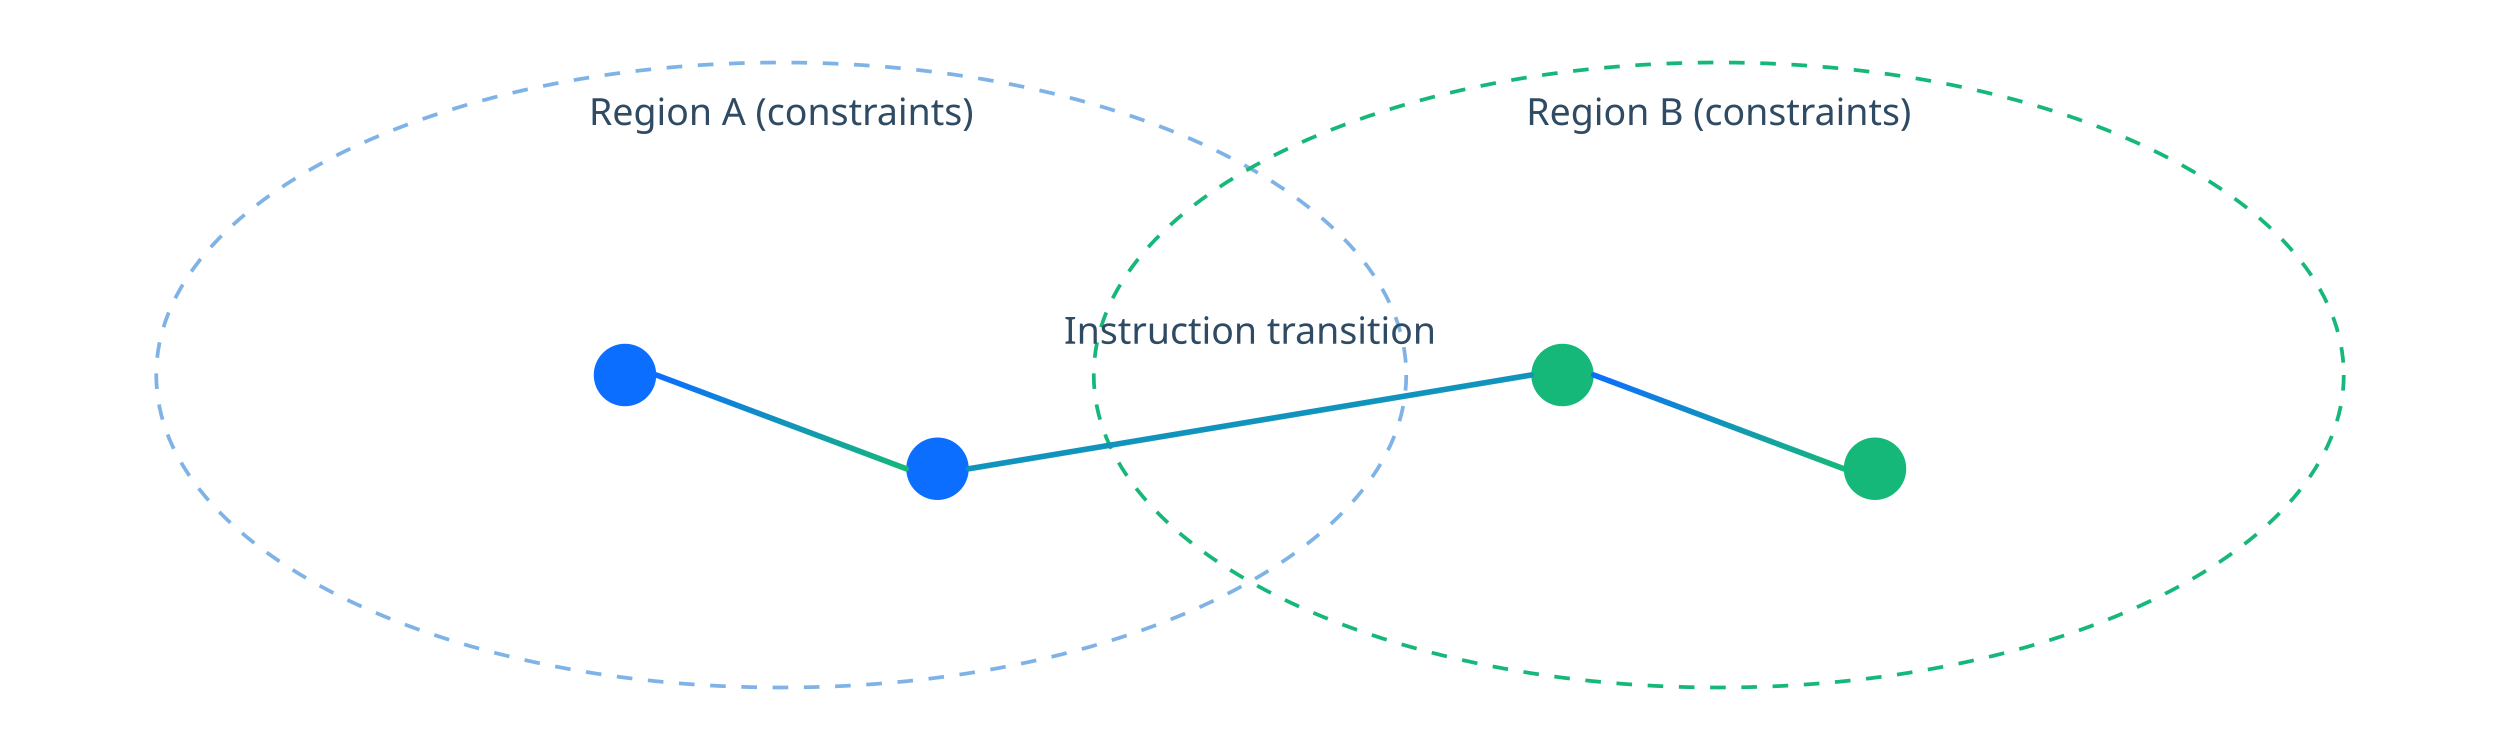
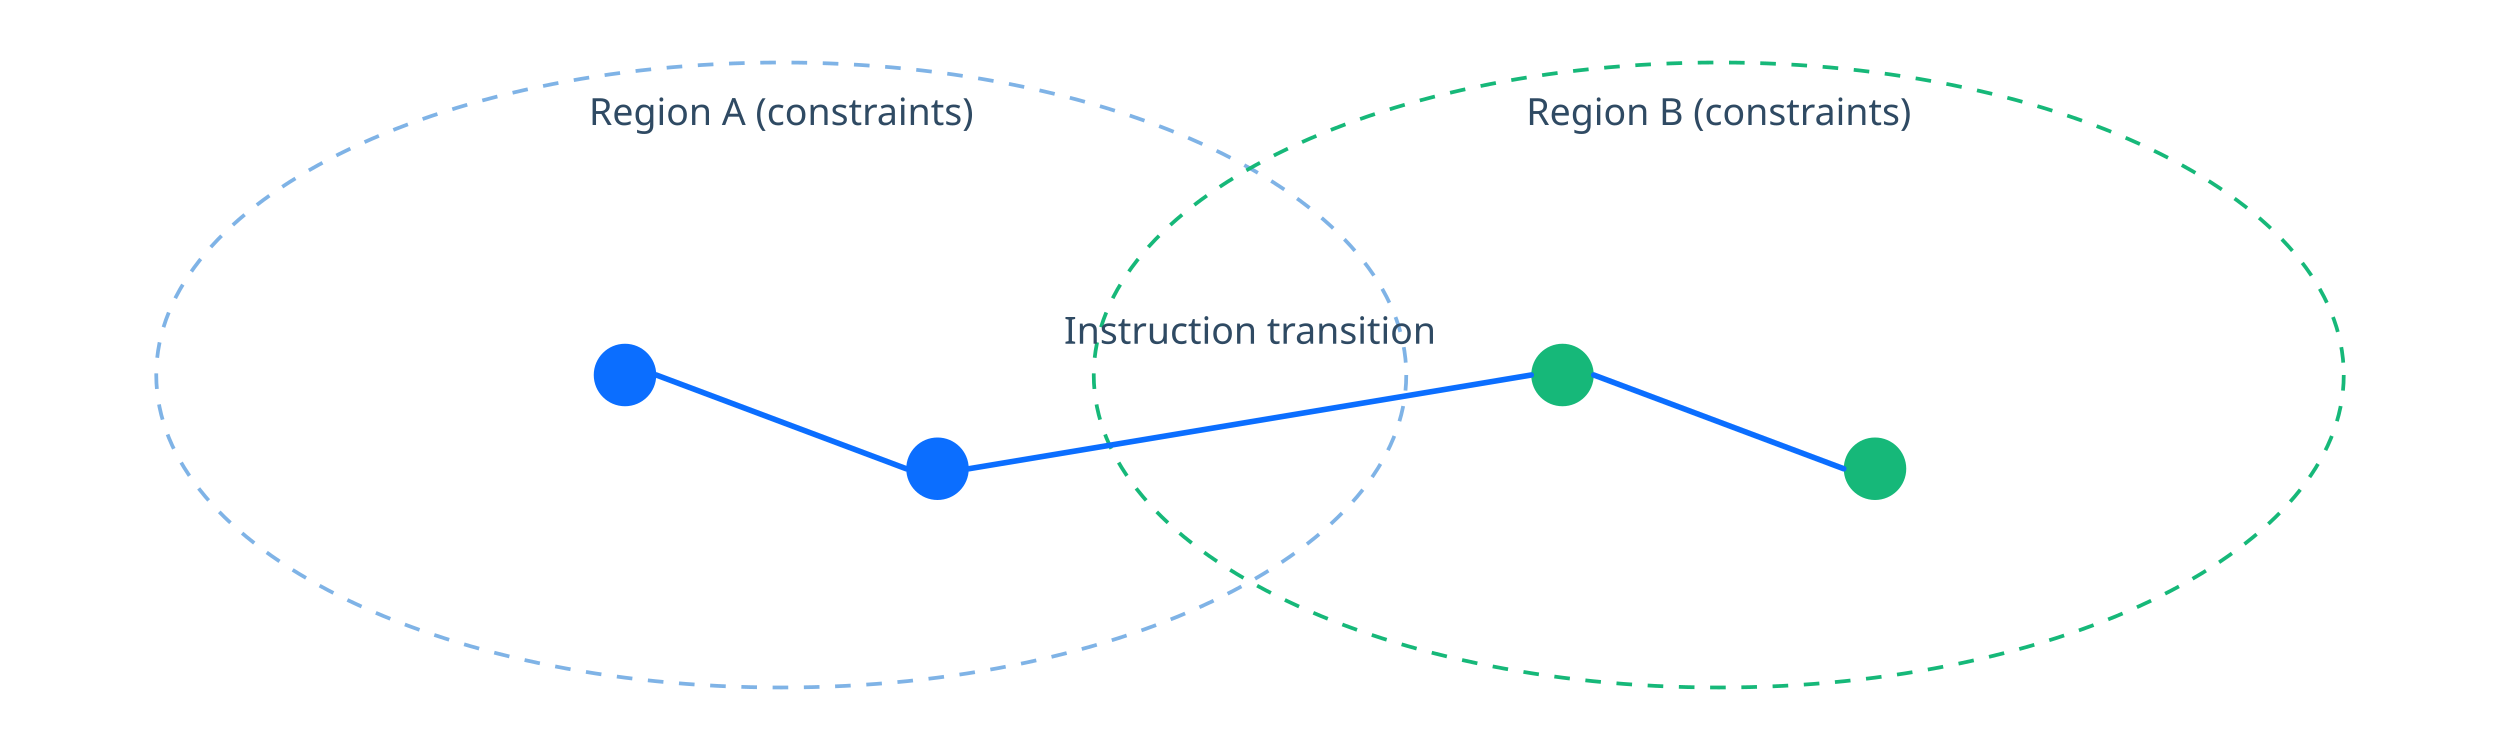
<svg xmlns="http://www.w3.org/2000/svg" viewBox="0 0 800 240" role="img" aria-label="State space diagram">
  <defs>
    <linearGradient id="sky" x1="0" y1="0" x2="1" y2="1">
      <stop offset="0" stop-color="#e8f3ff" />
      <stop offset="1" stop-color="#d6f5e8" />
    </linearGradient>
    <linearGradient id="deep" x1="0" y1="0" x2="1" y2="1">
      <stop offset="0" stop-color="#0b6eff" />
      <stop offset="1" stop-color="#16b879" />
    </linearGradient>
  </defs>
  <ellipse cx="250" cy="120" rx="200" ry="100" fill="none" stroke="#7fb3e6" stroke-width="1.2" stroke-dasharray="5,5" />
  <text x="250" y="40" text-anchor="middle" font-size="12" fill="#2f4a63" font-family="Space Grotesk">Region A (constraints)</text>
  <ellipse cx="550" cy="120" rx="200" ry="100" fill="none" stroke="#16b879" stroke-width="1.2" stroke-dasharray="5,5" />
  <text x="550" y="40" text-anchor="middle" font-size="12" fill="#2f4a63" font-family="Space Grotesk">Region B (constraints)</text>
  <circle cx="200" cy="120" r="10" fill="#0b6eff" />
  <circle cx="300" cy="150" r="10" fill="#0b6eff" />
  <circle cx="500" cy="120" r="10" fill="#16b879" />
  <circle cx="600" cy="150" r="10" fill="#16b879" />
-   <line x1="210" y1="120" x2="290" y2="150" stroke="url(#deep)" stroke-width="1.8" stroke-linecap="round" />
-   <line x1="310" y1="150" x2="490" y2="120" stroke="url(#deep)" stroke-width="1.8" stroke-linecap="round" />
-   <line x1="510" y1="120" x2="590" y2="150" stroke="url(#deep)" stroke-width="1.8" stroke-linecap="round" />
+   <line x1="210" y1="120" x2="290" y2="150" stroke="#0b6eff" stroke-width="1.8" stroke-linecap="round" />
+   <line x1="310" y1="150" x2="490" y2="120" stroke="#0b6eff" stroke-width="1.8" stroke-linecap="round" />
+   <line x1="510" y1="120" x2="590" y2="150" stroke="#0b6eff" stroke-width="1.8" stroke-linecap="round" />
  <text x="400" y="110" text-anchor="middle" font-size="12" fill="#2f4a63" font-family="Space Grotesk">Instruction transition</text>
</svg>
